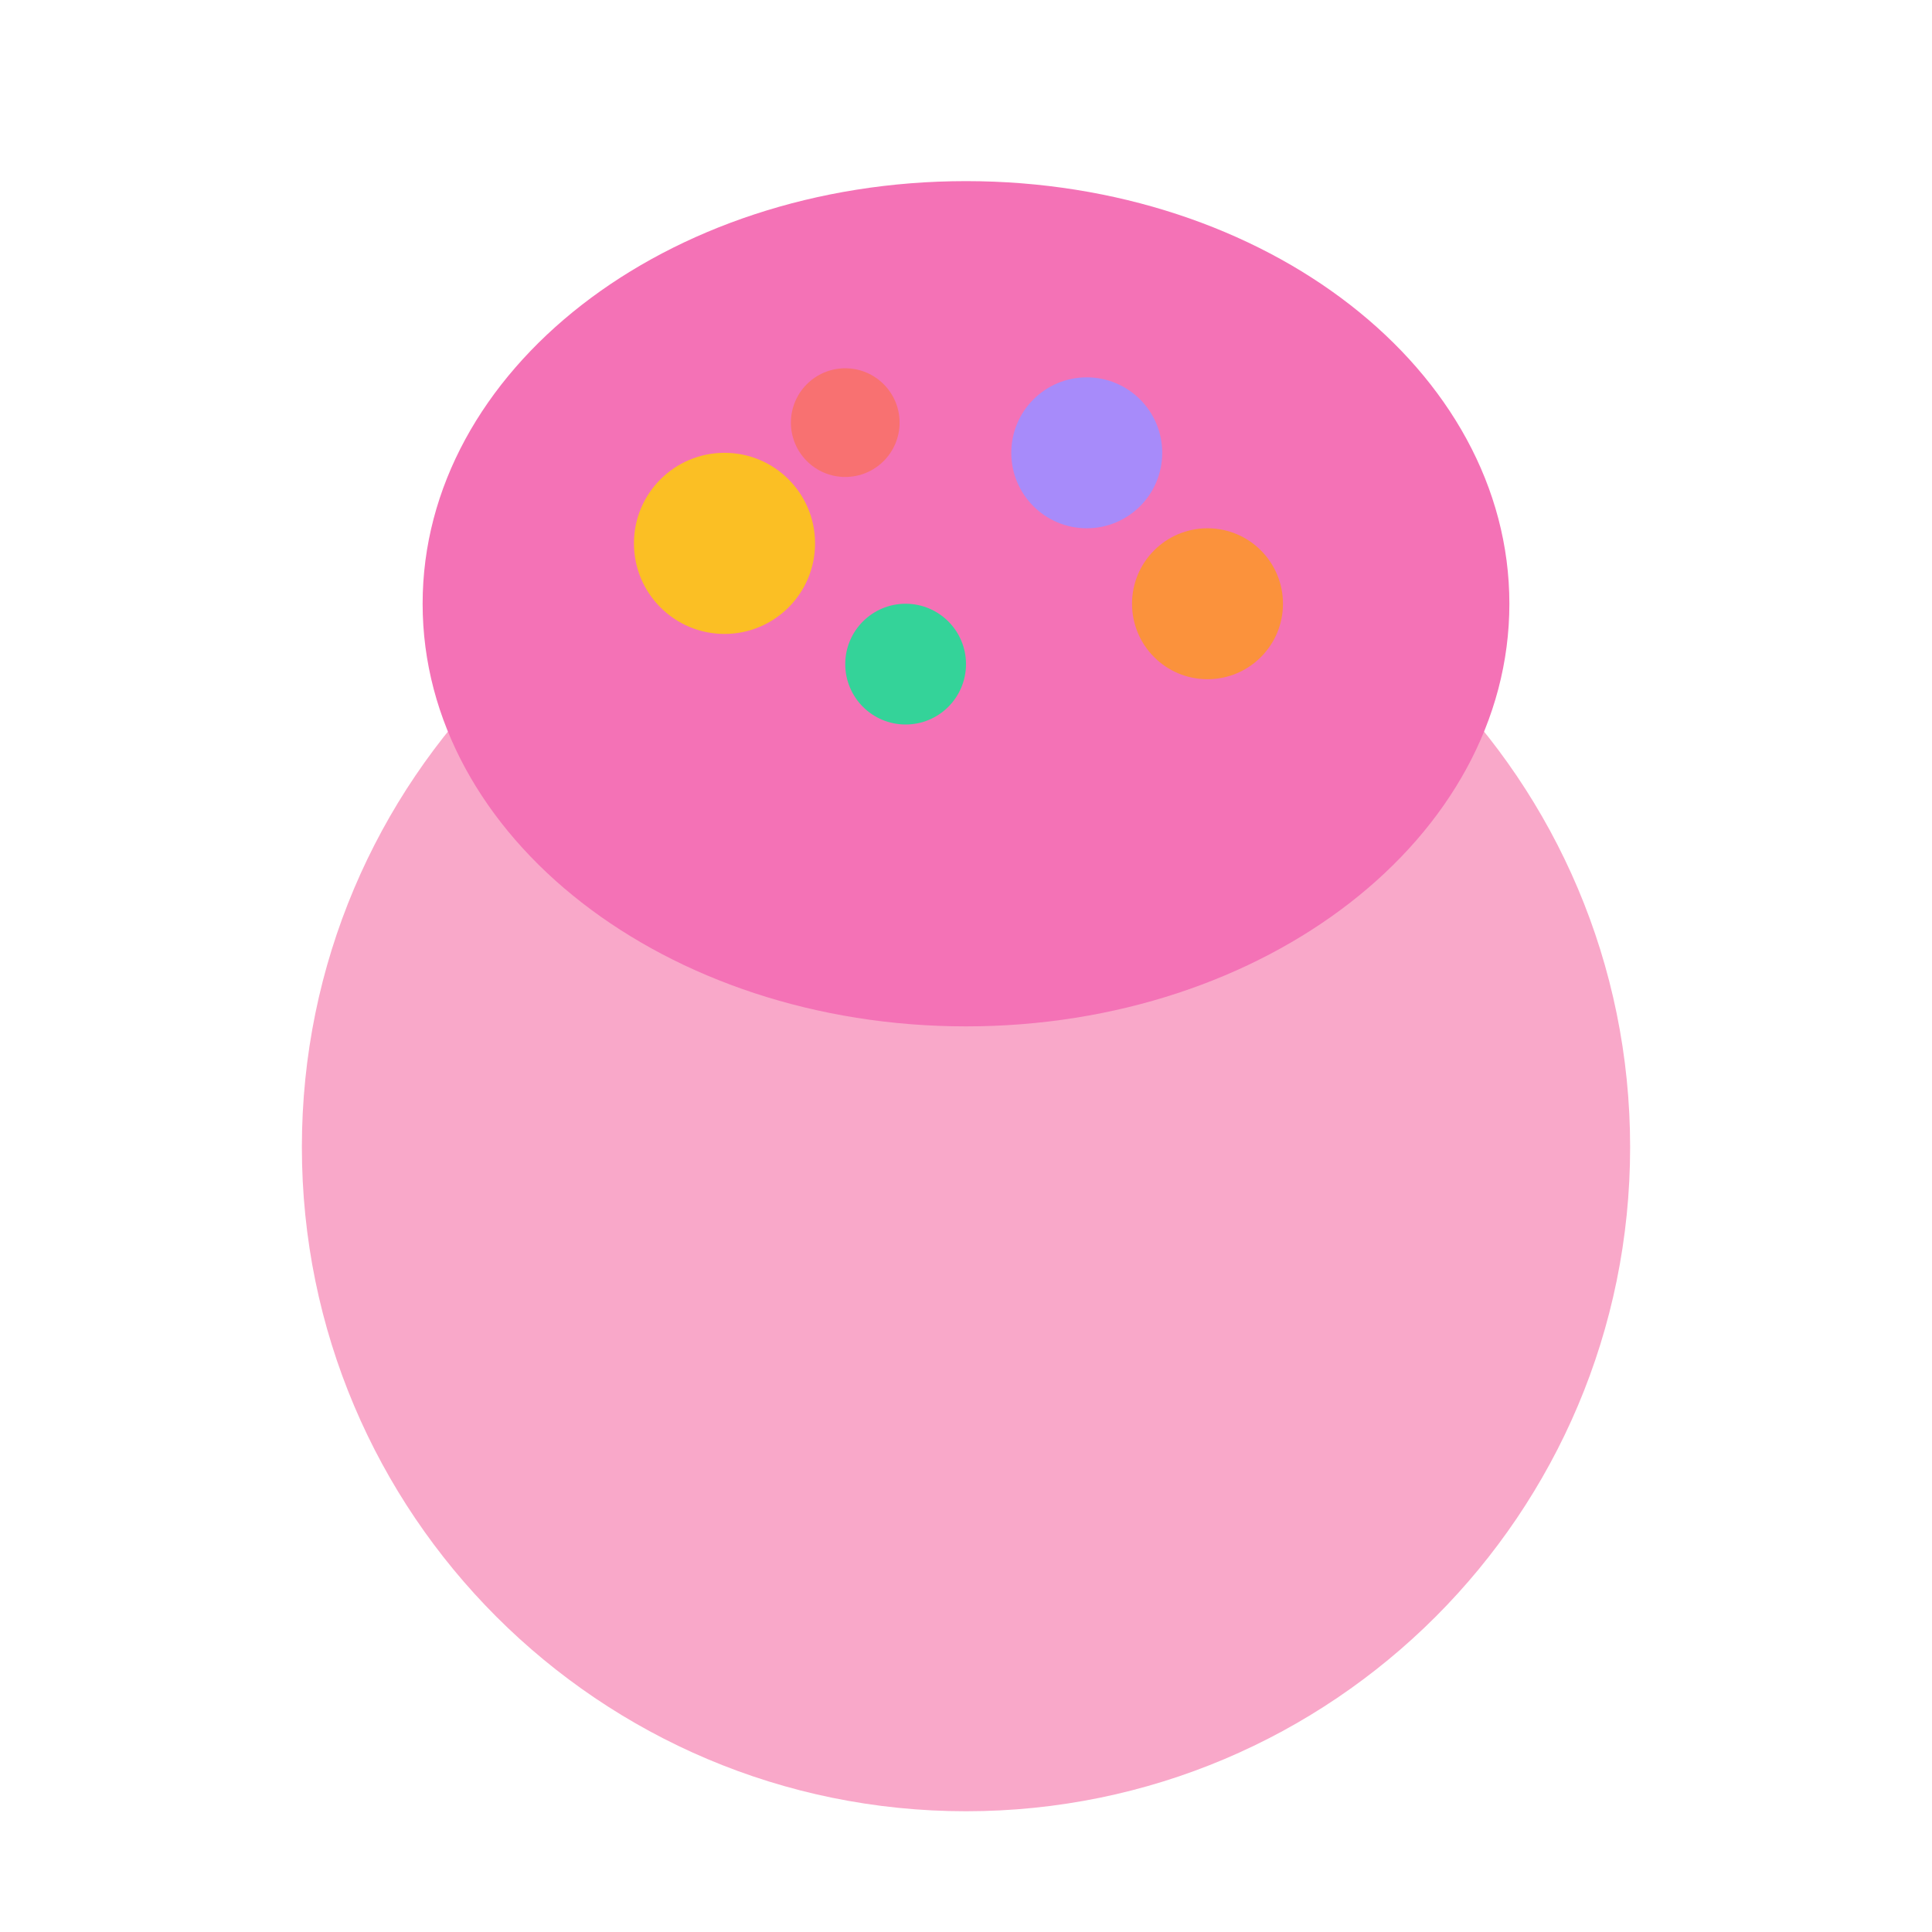
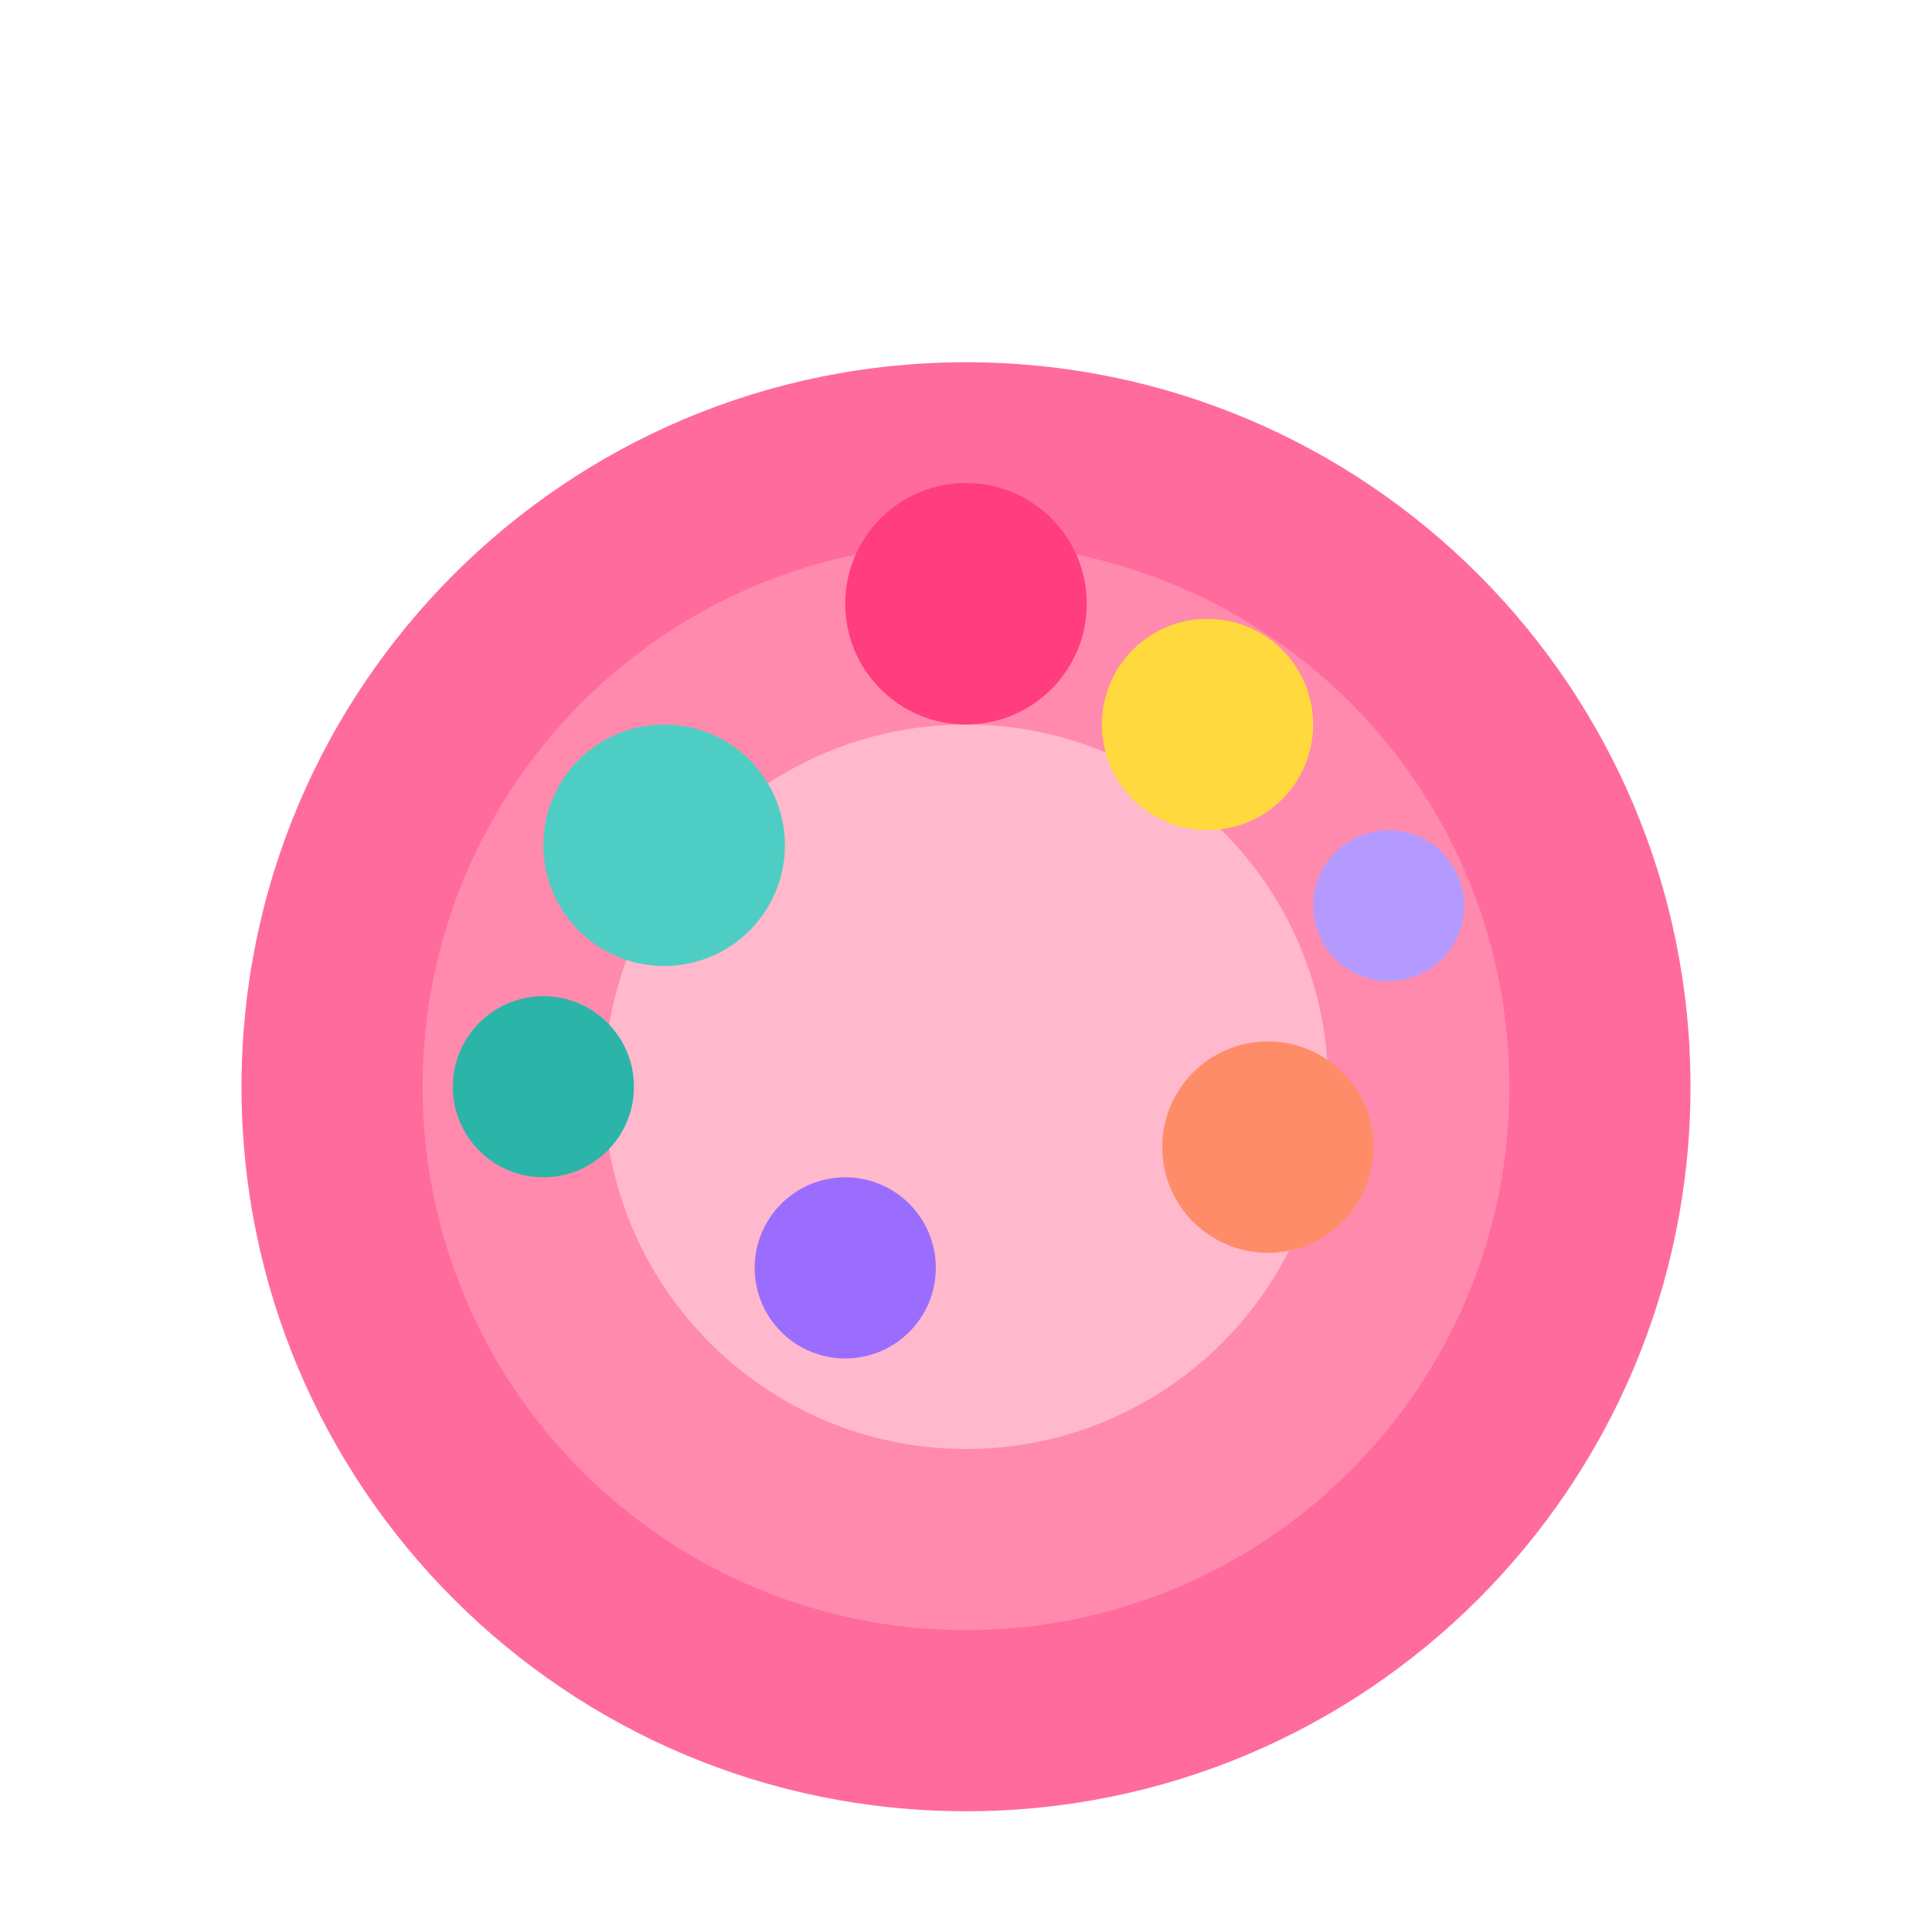
<svg xmlns="http://www.w3.org/2000/svg" viewBox="0 0 64 64">
-   <circle cx="32" cy="38" r="22" fill="#f9a8c9" />
-   <ellipse cx="32" cy="20" rx="18" ry="14" fill="#f472b6" />
-   <circle cx="24" cy="18" r="3" fill="#fbbf24" />
-   <circle cx="36" cy="15" r="2.5" fill="#a78bfa" />
-   <circle cx="30" cy="22" r="2" fill="#34d399" />
-   <circle cx="40" cy="20" r="2.5" fill="#fb923c" />
-   <circle cx="28" cy="14" r="1.8" fill="#f87171" />
+   <circle cx="32" cy="36" r="24" fill="#ff6b9d" />
+   <circle cx="32" cy="36" r="18" fill="#ff8aad" />
+   <circle cx="32" cy="36" r="12" fill="#ffb8cc" />
+   <circle cx="22" cy="28" r="4" fill="#4ecdc4" />
+   <circle cx="40" cy="24" r="3.5" fill="#ffd93d" />
+   <circle cx="28" cy="42" r="3" fill="#9b6dff" />
+   <circle cx="42" cy="38" r="3.5" fill="#ff8c69" />
+   <circle cx="32" cy="20" r="4" fill="#ff3d7f" />
+   <circle cx="18" cy="36" r="3" fill="#2bb5a8" />
+   <circle cx="46" cy="30" r="2.5" fill="#b49aff" />
</svg>
